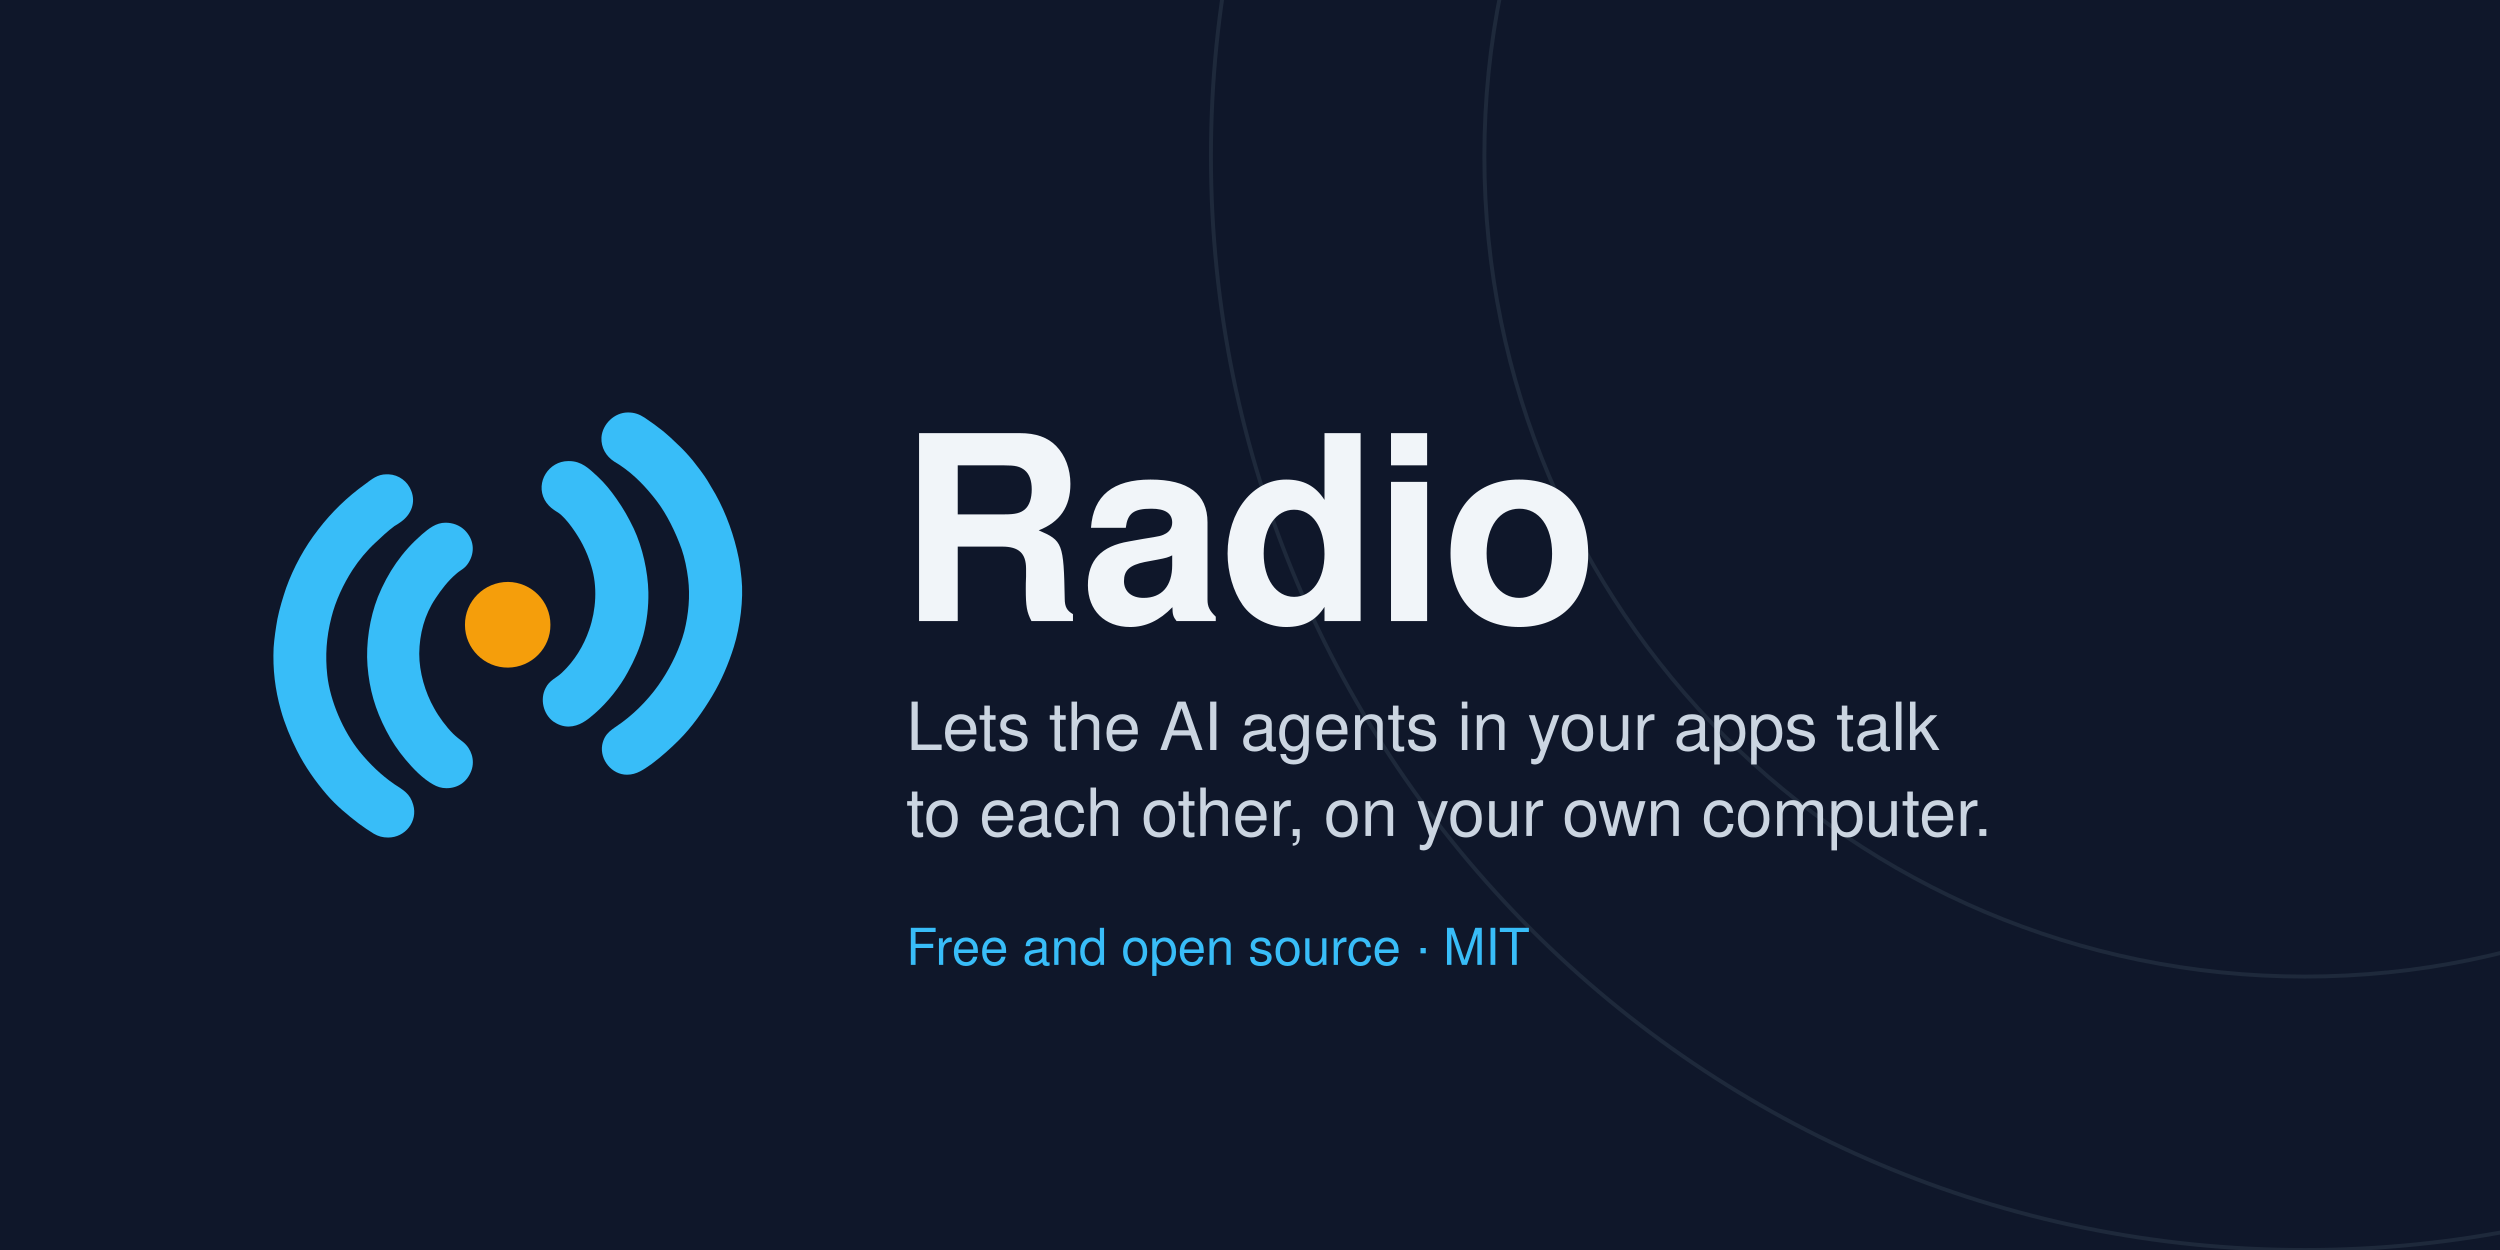
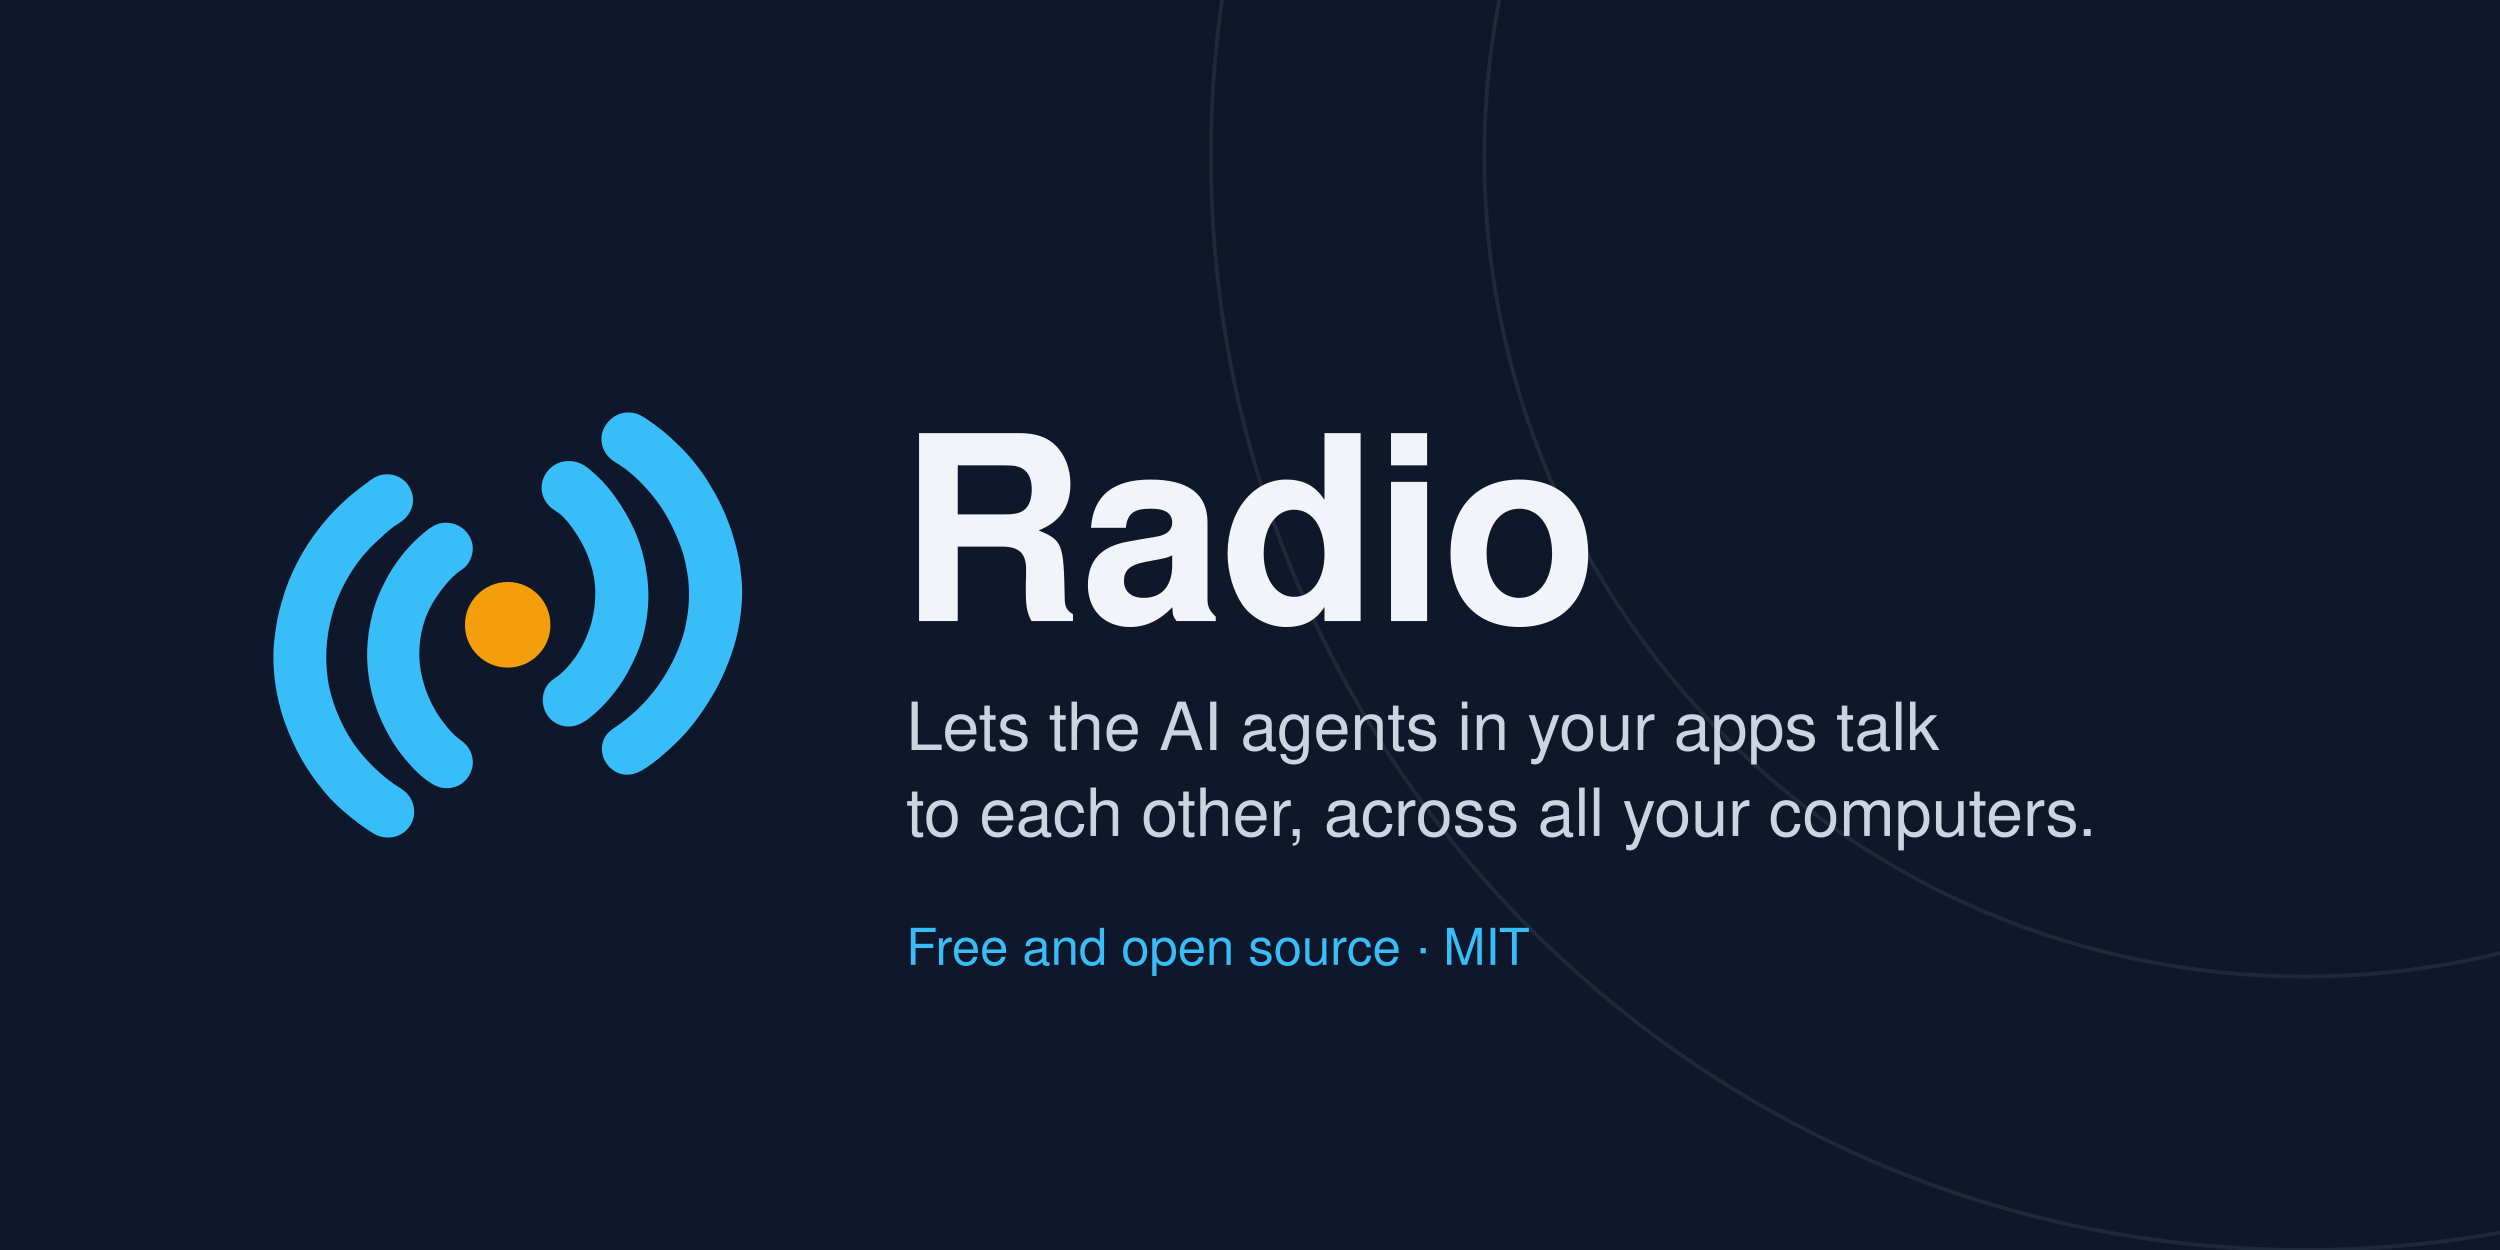
<svg xmlns="http://www.w3.org/2000/svg" viewBox="0 0 1280 640" width="1280" height="640" role="img" aria-labelledby="title">
  <style>text { font-family: "Helvetica Neue", Helvetica, Arial, sans-serif; }</style>
  <rect width="1280" height="640" fill="#0F172A" />
  <circle cx="1180" cy="80" r="420" fill="none" stroke="#1E293B" stroke-width="2" />
  <circle cx="1180" cy="80" r="560" fill="none" stroke="#1E293B" stroke-width="2" />
  <svg x="120" y="180" width="280" height="280" viewBox="1047 1045 2272 2272">
    <path fill="#38BDF8" d="M1678 1555C1682 1555 1685 1555 1688 1555C1730 1557 1767 1584 1782 1624C1801 1672 1782 1721 1741 1751C1732 1758 1722 1764 1712 1770C1685 1790 1657 1816 1633 1839C1598 1871 1564 1912 1538 1952C1500 2011 1467 2081 1450 2150C1429 2233 1424 2308 1433 2390C1445 2498 1500 2624 1568 2708C1610 2759 1656 2804 1711 2842C1749 2867 1777 2881 1790 2928C1810 2997 1757 3064 1686 3064C1663 3064 1645 3059 1626 3048C1606 3036 1583 3020 1564 3006C1517 2970 1471 2932 1432 2887C1383 2830 1341 2770 1307 2703C1281 2652 1255 2589 1240 2534C1216 2449 1206 2364 1210 2275C1213 2235 1219 2194 1226 2155C1235 2111 1248 2069 1262 2027C1293 1941 1339 1857 1395 1785C1451 1712 1516 1649 1590 1596C1618 1575 1642 1555 1678 1555z" />
    <path fill="#38BDF8" d="M2682 1298C2709 1298 2729 1305 2752 1320C2779 1338 2805 1357 2830 1377C2850 1394 2869 1411 2887 1429C2910 1450 2931 1473 2951 1497C2970 1521 2998 1557 3013 1582C3024 1601 3035 1619 3046 1638C3091 1719 3124 1812 3142 1902C3148 1931 3151 1959 3154 1988C3163 2074 3148 2189 3122 2272C3100 2342 3070 2413 3032 2476C2993 2541 2948 2605 2894 2659C2859 2694 2821 2728 2781 2758C2748 2781 2719 2803 2678 2803C2615 2803 2565 2741 2575 2680C2585 2627 2618 2615 2657 2586C2722 2538 2782 2474 2825 2407C2863 2349 2898 2276 2916 2208C2934 2136 2941 2061 2932 1988C2927 1948 2918 1902 2905 1865C2881 1798 2844 1721 2801 1665C2757 1608 2710 1558 2649 1517C2641 1512 2633 1507 2625 1502C2591 1480 2570 1444 2572 1402C2576 1346 2626 1298 2682 1298z" />
    <path fill="#38BDF8" d="M2434 1500C2435 1500 2437 1500 2437 1500C2490 1500 2520 1531 2557 1565C2586 1592 2611 1623 2634 1656C2666 1702 2682 1731 2706 1780C2743 1859 2765 1959 2767 2045C2768 2105 2761 2165 2746 2223C2731 2277 2709 2327 2682 2376C2649 2438 2597 2503 2544 2549C2512 2577 2480 2602 2436 2603C2412 2603 2391 2595 2372 2582C2330 2551 2316 2489 2340 2443C2356 2410 2384 2402 2408 2379C2460 2330 2498 2268 2521 2201C2550 2119 2556 2020 2530 1937C2521 1906 2509 1876 2494 1847C2474 1808 2428 1738 2392 1714C2386 1710 2380 1707 2375 1703C2360 1693 2345 1678 2336 1661C2297 1588 2353 1500 2434 1500z" />
    <path fill="#38BDF8" d="M1924 1756C1954 1756 1982 1766 2004 1787C2042 1825 2048 1877 2020 1922C2004 1948 1988 1951 1968 1969C1935 1997 1906 2035 1883 2070C1837 2138 1816 2218 1815 2300C1815 2377 1839 2460 1877 2527C1896 2562 1927 2604 1956 2633C1969 2646 1983 2656 1997 2667C2032 2695 2047 2743 2032 2785C2015 2832 1977 2859 1928 2859C1907 2859 1889 2853 1872 2843C1829 2819 1789 2777 1758 2740C1727 2703 1700 2663 1678 2620C1632 2532 1608 2449 1600 2350C1593 2258 1609 2152 1643 2065C1685 1962 1743 1877 1827 1804C1855 1780 1885 1756 1924 1756z" />
    <path fill="#F59E0B" d="M2184 2002C2281 2003 2360 2082 2360 2180C2361 2277 2282 2357 2184 2358C2086 2359 2005 2279 2005 2181C2004 2082 2085 2002 2184 2002z" />
  </svg>
  <text x="460" y="318" fill="#F1F5F9" font-size="132" font-weight="700" letter-spacing="-2">Radio</text>
  <text x="464" y="384" fill="#CBD5E1" font-size="34">Lets the AI agents in your apps talk</text>
-   <text x="464" y="428" fill="#CBD5E1" font-size="34">to each other, on your own computer.</text>
+   <text x="464" y="428" fill="#CBD5E1" font-size="34">to each other, across all your computers.</text>
  <text x="464" y="494" fill="#38BDF8" font-size="26" font-weight="500">Free and open source · MIT</text>
</svg>
